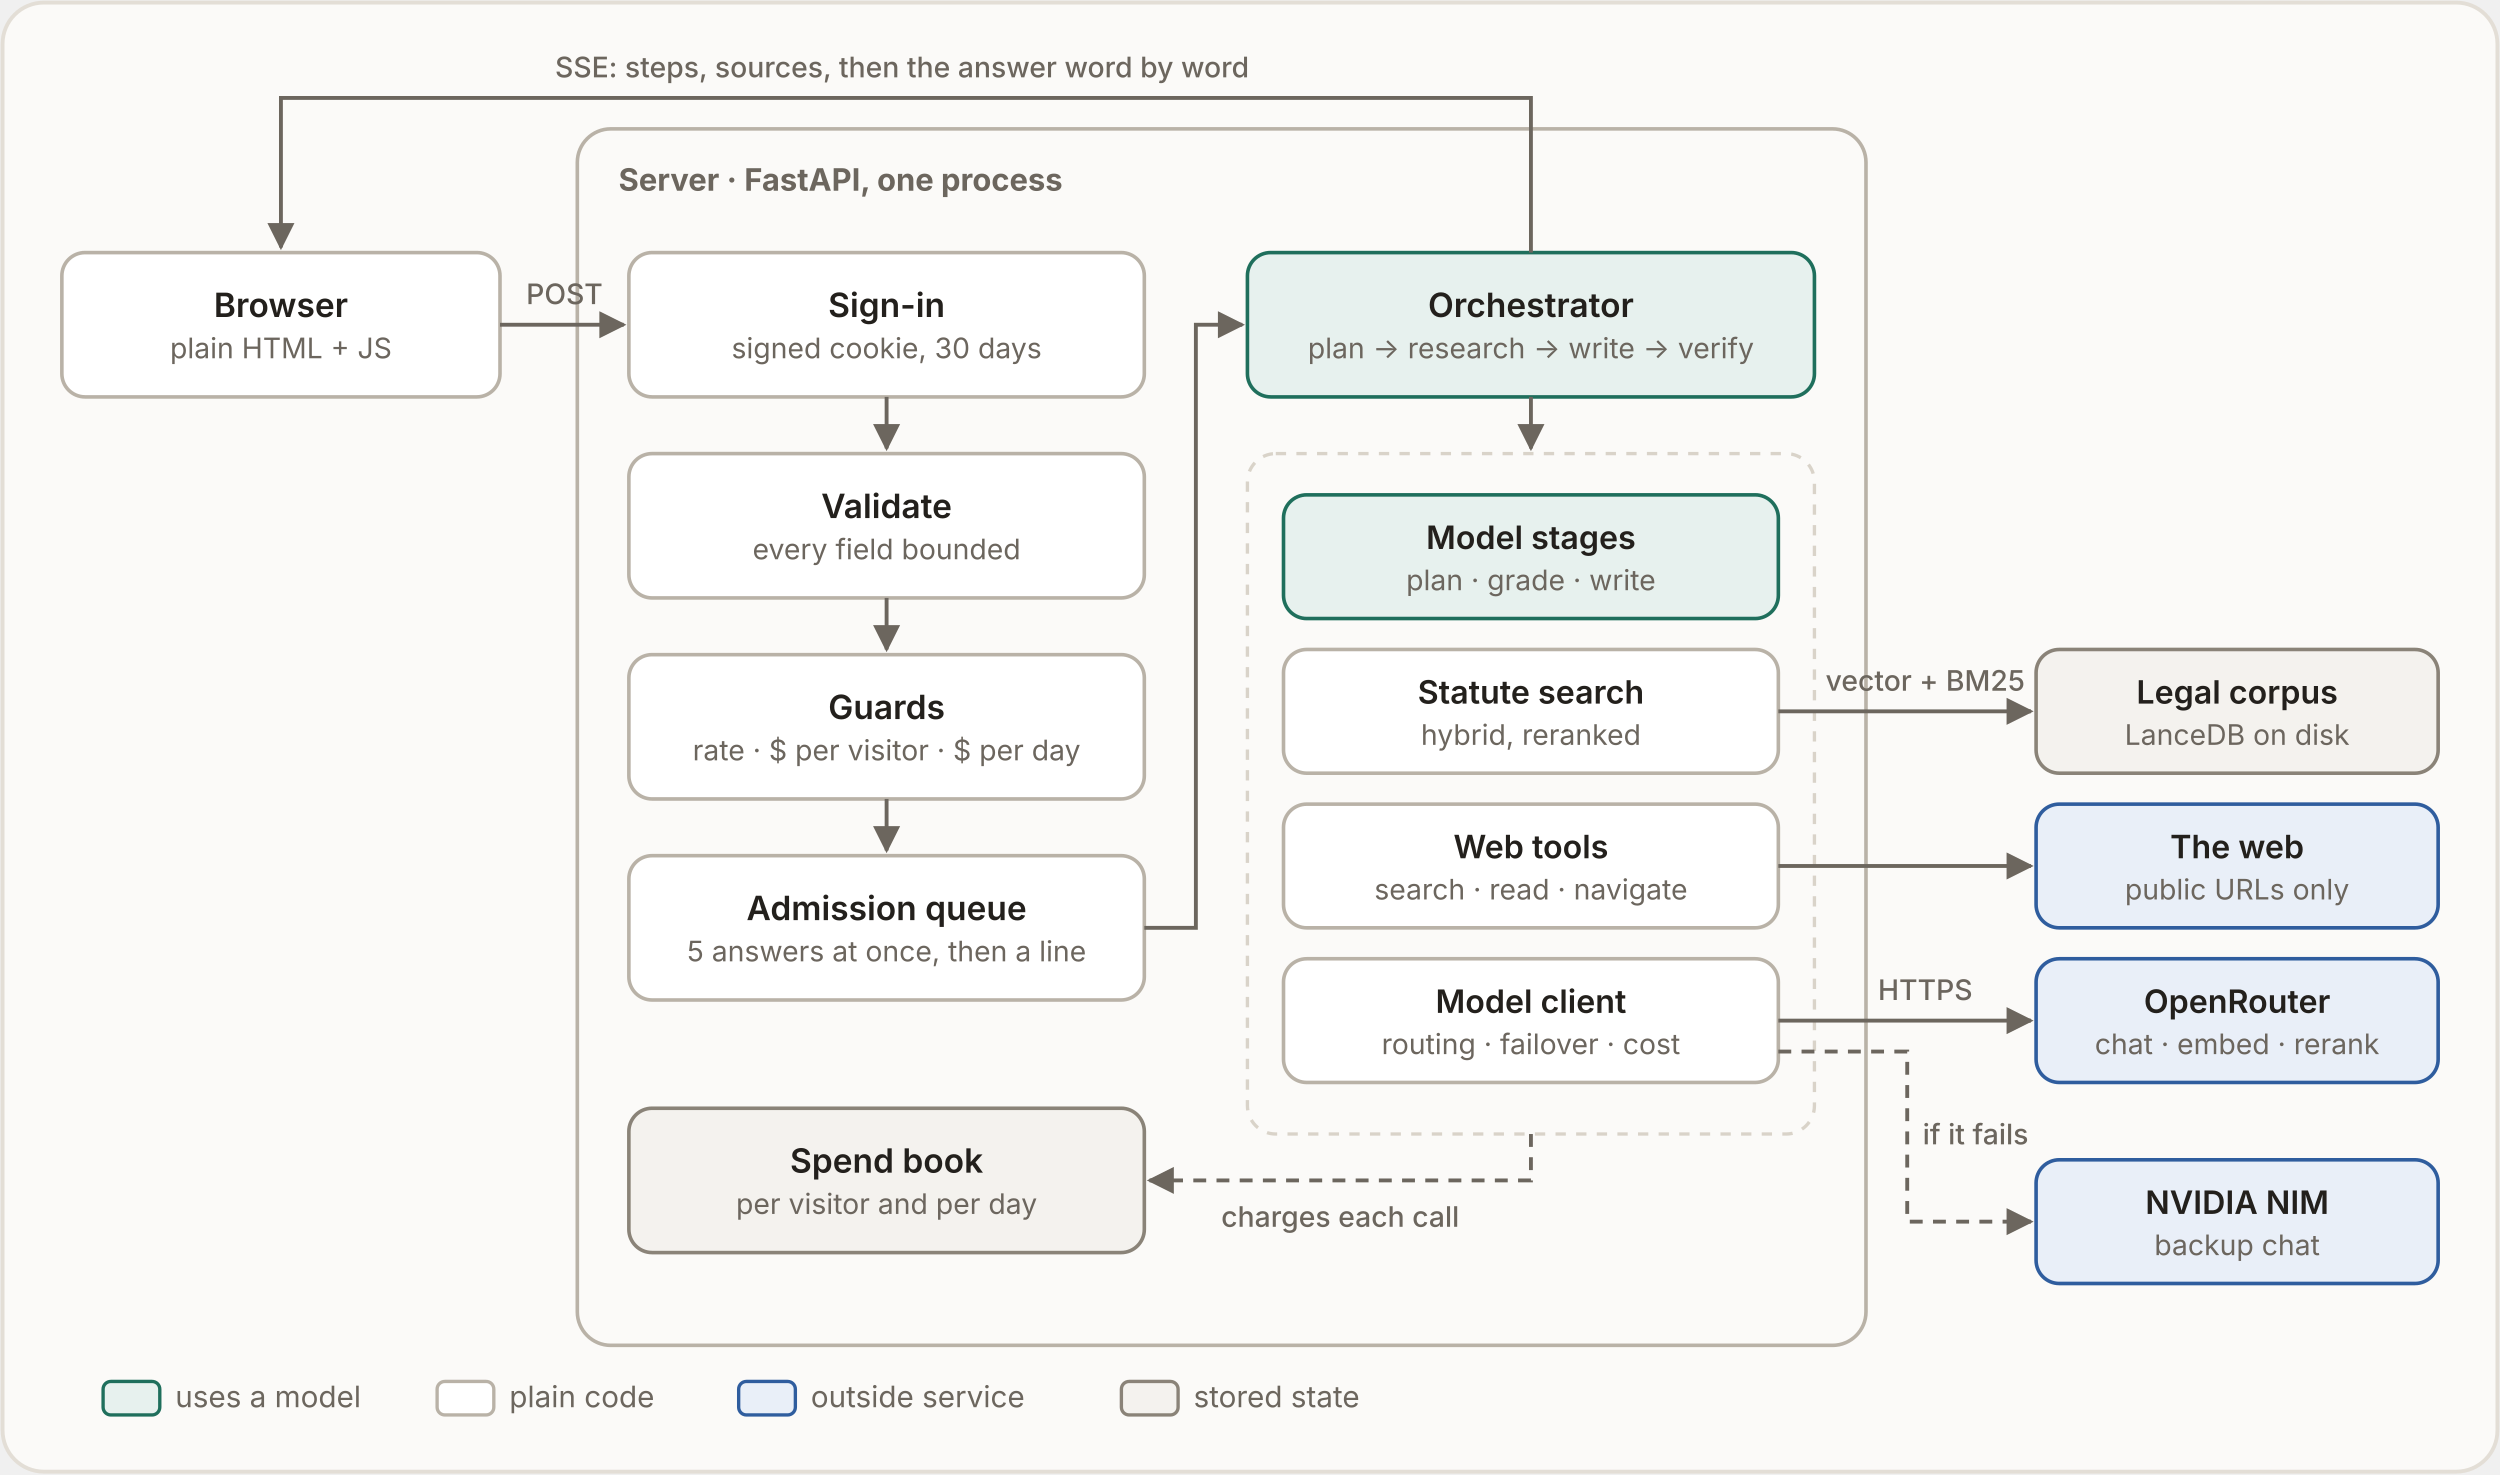
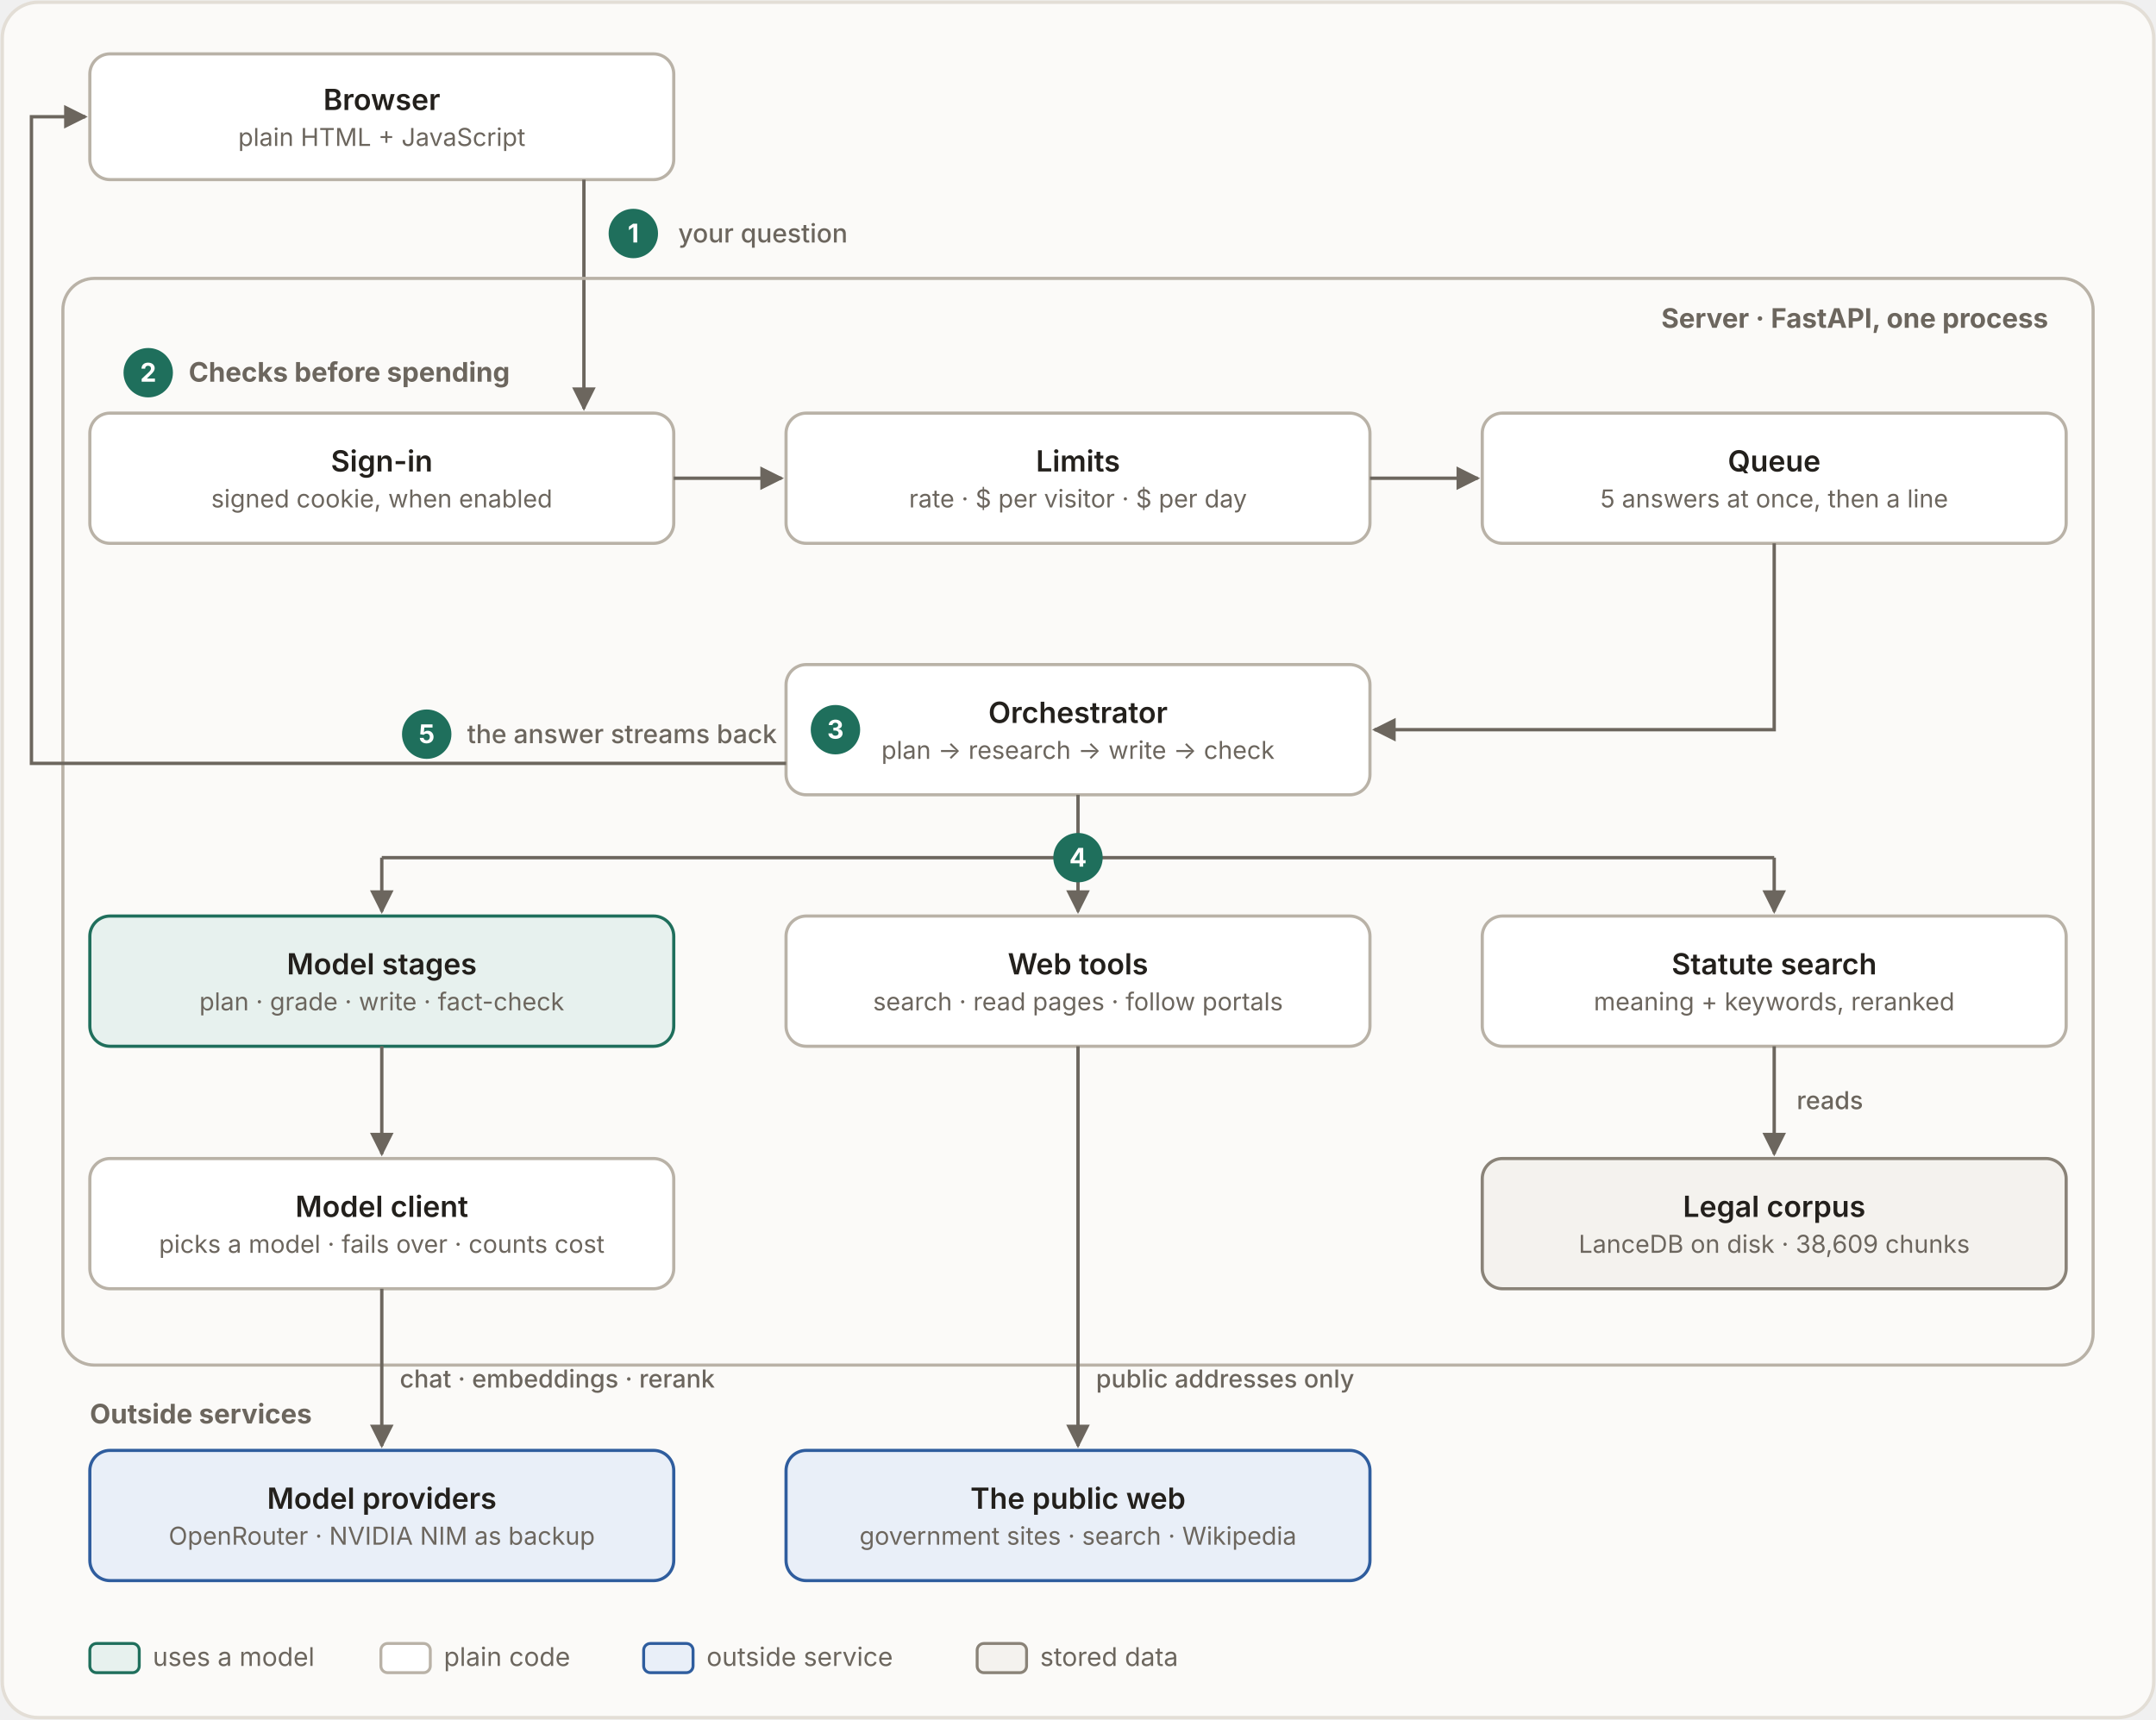
- <svg xmlns="http://www.w3.org/2000/svg" viewBox="0 0 970 572" width="970" height="572" role="img" aria-label="The system: requests pass sign-in, validation, spending guards and a queue before the orchestrator runs a turn and streams it back." font-family="Inter, 'Segoe UI', Helvetica, Arial, sans-serif">
+ <svg xmlns="http://www.w3.org/2000/svg" viewBox="0 0 960 766" width="960" height="766" role="img" aria-label="The system, in order: a question passes sign-in, spending limits and a queue; the orchestrator runs one turn using model stages, web tools and statute search; the answer streams back." font-family="Inter, 'Segoe UI', Helvetica, Arial, sans-serif">
  <defs>
    <marker id="head-ink" viewBox="0 0 10 10" refX="9" refY="5" markerWidth="7" markerHeight="7" orient="auto-start-reverse">
      <path d="M0,0 L10,5 L0,10 z" fill="#6c665e" />
    </marker>
    <marker id="head-deep" viewBox="0 0 10 10" refX="9" refY="5" markerWidth="7" markerHeight="7" orient="auto-start-reverse">
      <path d="M0,0 L10,5 L0,10 z" fill="#7a5ea8" />
    </marker>
    <marker id="head-safety" viewBox="0 0 10 10" refX="9" refY="5" markerWidth="7" markerHeight="7" orient="auto-start-reverse">
      <path d="M0,0 L10,5 L0,10 z" fill="#b3261e" />
    </marker>
    <marker id="head-api" viewBox="0 0 10 10" refX="9" refY="5" markerWidth="7" markerHeight="7" orient="auto-start-reverse">
      <path d="M0,0 L10,5 L0,10 z" fill="#2f5d9e" />
    </marker>
  </defs>
-   <rect x="1" y="1" width="968" height="570" rx="16" fill="#fbfaf8" stroke="#e3ded6" stroke-width="1.5" />
-   <g transform="translate(0 26)">
-     <rect x="24" y="72" width="170" height="56" rx="9" fill="#ffffff" stroke="#b9b2a7" stroke-width="1.4" />
-     <text x="109.0" y="97.0" font-size="13" font-weight="620" fill="#23201c" text-anchor="middle">Browser</text>
-     <text x="109.0" y="113.0" font-size="11" font-weight="400" fill="#6c665e" text-anchor="middle">plain HTML + JS</text>
-     <rect x="224" y="24" width="500" height="472" rx="13" fill="none" stroke="#b9b2a7" stroke-width="1.4" />
-     <text x="240" y="48" font-size="12" font-weight="650" fill="#6c665e" text-anchor="start">Server · FastAPI, one process</text>
-     <rect x="244" y="72" width="200" height="56" rx="9" fill="#ffffff" stroke="#b9b2a7" stroke-width="1.4" />
-     <text x="344.0" y="97.0" font-size="13" font-weight="620" fill="#23201c" text-anchor="middle">Sign-in</text>
-     <text x="344.0" y="113.0" font-size="11" font-weight="400" fill="#6c665e" text-anchor="middle">signed cookie, 30 days</text>
-     <rect x="244" y="150" width="200" height="56" rx="9" fill="#ffffff" stroke="#b9b2a7" stroke-width="1.4" />
-     <text x="344.0" y="175.0" font-size="13" font-weight="620" fill="#23201c" text-anchor="middle">Validate</text>
-     <text x="344.0" y="191.0" font-size="11" font-weight="400" fill="#6c665e" text-anchor="middle">every field bounded</text>
-     <rect x="244" y="228" width="200" height="56" rx="9" fill="#ffffff" stroke="#b9b2a7" stroke-width="1.4" />
-     <text x="344.0" y="253.0" font-size="13" font-weight="620" fill="#23201c" text-anchor="middle">Guards</text>
-     <text x="344.0" y="269.0" font-size="11" font-weight="400" fill="#6c665e" text-anchor="middle">rate · $ per visitor · $ per day</text>
-     <rect x="244" y="306" width="200" height="56" rx="9" fill="#ffffff" stroke="#b9b2a7" stroke-width="1.4" />
-     <text x="344.0" y="331.0" font-size="13" font-weight="620" fill="#23201c" text-anchor="middle">Admission queue</text>
-     <text x="344.0" y="347.0" font-size="11" font-weight="400" fill="#6c665e" text-anchor="middle">5 answers at once, then a line</text>
-     <rect x="244" y="404" width="200" height="56" rx="9" fill="#f4f2ee" stroke="#8a8378" stroke-width="1.4" />
-     <text x="344.0" y="429.0" font-size="13" font-weight="620" fill="#23201c" text-anchor="middle">Spend book</text>
-     <text x="344.0" y="445.0" font-size="11" font-weight="400" fill="#6c665e" text-anchor="middle">per visitor and per day</text>
-     <polyline points="344,128 344,148" fill="none" stroke="#6c665e" stroke-width="1.5" marker-end="url(#head-ink)" />
-     <polyline points="344,206 344,226" fill="none" stroke="#6c665e" stroke-width="1.5" marker-end="url(#head-ink)" />
-     <polyline points="344,284 344,304" fill="none" stroke="#6c665e" stroke-width="1.5" marker-end="url(#head-ink)" />
-     <polyline points="194,100 242,100" fill="none" stroke="#6c665e" stroke-width="1.5" marker-end="url(#head-ink)" />
-     <text x="219" y="92" font-size="11" font-weight="500" fill="#6c665e" text-anchor="middle">POST</text>
-     <rect x="484" y="72" width="220" height="56" rx="9" fill="#e7f1ee" stroke="#1f6f5c" stroke-width="1.4" />
-     <text x="594.0" y="97.0" font-size="13" font-weight="620" fill="#23201c" text-anchor="middle">Orchestrator</text>
-     <text x="594.0" y="113.0" font-size="11" font-weight="400" fill="#6c665e" text-anchor="middle">plan → research → write → verify</text>
-     <polyline points="444,334 464,334 464,100 482,100" fill="none" stroke="#6c665e" stroke-width="1.5" marker-end="url(#head-ink)" />
-     <rect x="484" y="150" width="220" height="264" rx="11" fill="none" stroke="#d9d3c9" stroke-width="1.3" stroke-dasharray="4 4" />
-     <polyline points="594,128 594,148" fill="none" stroke="#6c665e" stroke-width="1.5" marker-end="url(#head-ink)" />
-     <rect x="498" y="166" width="192" height="48" rx="9" fill="#e7f1ee" stroke="#1f6f5c" stroke-width="1.4" />
-     <text x="594.0" y="187.0" font-size="12.5" font-weight="620" fill="#23201c" text-anchor="middle">Model stages</text>
-     <text x="594.0" y="203.0" font-size="11" font-weight="400" fill="#6c665e" text-anchor="middle">plan · grade · write</text>
-     <rect x="498" y="226" width="192" height="48" rx="9" fill="#ffffff" stroke="#b9b2a7" stroke-width="1.4" />
-     <text x="594.0" y="247.0" font-size="12.5" font-weight="620" fill="#23201c" text-anchor="middle">Statute search</text>
-     <text x="594.0" y="263.0" font-size="11" font-weight="400" fill="#6c665e" text-anchor="middle">hybrid, reranked</text>
-     <rect x="498" y="286" width="192" height="48" rx="9" fill="#ffffff" stroke="#b9b2a7" stroke-width="1.4" />
-     <text x="594.0" y="307.0" font-size="12.5" font-weight="620" fill="#23201c" text-anchor="middle">Web tools</text>
-     <text x="594.0" y="323.0" font-size="11" font-weight="400" fill="#6c665e" text-anchor="middle">search · read · navigate</text>
-     <rect x="498" y="346" width="192" height="48" rx="9" fill="#ffffff" stroke="#b9b2a7" stroke-width="1.4" />
-     <text x="594.0" y="367.0" font-size="12.5" font-weight="620" fill="#23201c" text-anchor="middle">Model client</text>
-     <text x="594.0" y="383.0" font-size="11" font-weight="400" fill="#6c665e" text-anchor="middle">routing · failover · cost</text>
-     <polyline points="594,72 594,12 109,12 109,70" fill="none" stroke="#6c665e" stroke-width="1.5" marker-end="url(#head-ink)" />
-     <text x="350" y="4" font-size="11" font-weight="500" fill="#6c665e" text-anchor="middle">SSE: steps, sources, then the answer word by word</text>
-     <rect x="790" y="226" width="156" height="48" rx="9" fill="#f4f2ee" stroke="#8a8378" stroke-width="1.4" />
-     <text x="868.0" y="247.0" font-size="12.5" font-weight="620" fill="#23201c" text-anchor="middle">Legal corpus</text>
-     <text x="868.0" y="263.0" font-size="11" font-weight="400" fill="#6c665e" text-anchor="middle">LanceDB on disk</text>
-     <rect x="790" y="286" width="156" height="48" rx="9" fill="#e9eff8" stroke="#2f5d9e" stroke-width="1.4" />
-     <text x="868.0" y="307.0" font-size="12.5" font-weight="620" fill="#23201c" text-anchor="middle">The web</text>
-     <text x="868.0" y="323.0" font-size="11" font-weight="400" fill="#6c665e" text-anchor="middle">public URLs only</text>
-     <rect x="790" y="346" width="156" height="48" rx="9" fill="#e9eff8" stroke="#2f5d9e" stroke-width="1.4" />
-     <text x="868.0" y="367.0" font-size="12.5" font-weight="620" fill="#23201c" text-anchor="middle">OpenRouter</text>
-     <text x="868.0" y="383.0" font-size="11" font-weight="400" fill="#6c665e" text-anchor="middle">chat · embed · rerank</text>
-     <rect x="790" y="424" width="156" height="48" rx="9" fill="#e9eff8" stroke="#2f5d9e" stroke-width="1.4" />
-     <text x="868.0" y="445.0" font-size="12.5" font-weight="620" fill="#23201c" text-anchor="middle">NVIDIA NIM</text>
-     <text x="868.0" y="461.0" font-size="11" font-weight="400" fill="#6c665e" text-anchor="middle">backup chat</text>
-     <polyline points="690,250 788,250" fill="none" stroke="#6c665e" stroke-width="1.5" marker-end="url(#head-ink)" />
-     <text x="747" y="242" font-size="11" font-weight="500" fill="#6c665e" text-anchor="middle">vector + BM25</text>
-     <polyline points="690,310 788,310" fill="none" stroke="#6c665e" stroke-width="1.5" marker-end="url(#head-ink)" />
-     <polyline points="690,370 788,370" fill="none" stroke="#6c665e" stroke-width="1.5" marker-end="url(#head-ink)" />
-     <text x="747" y="362" font-size="11" font-weight="500" fill="#6c665e" text-anchor="middle">HTTPS</text>
-     <polyline points="690,382 740,382 740,448 788,448" fill="none" stroke="#6c665e" stroke-width="1.5" stroke-dasharray="5 4" marker-end="url(#head-ink)" />
-     <text x="746" y="418" font-size="11" font-weight="500" fill="#6c665e" text-anchor="start">if it fails</text>
-     <polyline points="594,414 594,432 446,432" fill="none" stroke="#6c665e" stroke-width="1.5" stroke-dasharray="5 4" marker-end="url(#head-ink)" />
-     <text x="520" y="450" font-size="11" font-weight="500" fill="#6c665e" text-anchor="middle">charges each call</text>
-     <rect x="40" y="510" width="22" height="13" rx="3" fill="#e7f1ee" stroke="#1f6f5c" stroke-width="1.3" />
-     <text x="68" y="520" font-size="11.5" font-weight="400" fill="#6c665e" text-anchor="start">uses a model</text>
-     <rect x="169.6" y="510" width="22" height="13" rx="3" fill="#ffffff" stroke="#b9b2a7" stroke-width="1.3" />
-     <text x="197.6" y="520" font-size="11.5" font-weight="400" fill="#6c665e" text-anchor="start">plain code</text>
-     <rect x="286.6" y="510" width="22" height="13" rx="3" fill="#e9eff8" stroke="#2f5d9e" stroke-width="1.3" />
-     <text x="314.6" y="520" font-size="11.5" font-weight="400" fill="#6c665e" text-anchor="start">outside service</text>
-     <rect x="435.1" y="510" width="22" height="13" rx="3" fill="#f4f2ee" stroke="#8a8378" stroke-width="1.3" />
-     <text x="463.1" y="520" font-size="11.5" font-weight="400" fill="#6c665e" text-anchor="start">stored state</text>
+   <rect x="1" y="1" width="958" height="764" rx="16" fill="#fbfaf8" stroke="#e3ded6" stroke-width="1.5" />
+   <g transform="translate(0 0)">
+     <rect x="40" y="24" width="260" height="56" rx="9" fill="#ffffff" stroke="#b9b2a7" stroke-width="1.4" />
+     <text x="170.0" y="49.0" font-size="13" font-weight="620" fill="#23201c" text-anchor="middle">Browser</text>
+     <text x="170.0" y="65.0" font-size="11" font-weight="400" fill="#6c665e" text-anchor="middle">plain HTML + JavaScript</text>
+     <polyline points="260,80 260,182" fill="none" stroke="#6c665e" stroke-width="1.5" marker-end="url(#head-ink)" />
+     <circle cx="282" cy="104" r="11" fill="#1f6f5c" />
+     <text x="282" y="108" font-size="11.5" font-weight="700" fill="#ffffff" text-anchor="middle">1</text>
+     <text x="302" y="108" font-size="11.5" font-weight="500" fill="#6c665e" text-anchor="start">your question</text>
+     <rect x="28" y="124" width="904" height="484" rx="14" fill="none" stroke="#b9b2a7" stroke-width="1.4" />
+     <text x="912" y="146" font-size="12" font-weight="650" fill="#6c665e" text-anchor="end">Server · FastAPI, one process</text>
+     <circle cx="66" cy="166" r="11" fill="#1f6f5c" />
+     <text x="66" y="170" font-size="11.5" font-weight="700" fill="#ffffff" text-anchor="middle">2</text>
+     <text x="84" y="170" font-size="12" font-weight="650" fill="#6c665e" text-anchor="start">Checks before spending</text>
+     <rect x="40" y="184" width="260" height="58" rx="9" fill="#ffffff" stroke="#b9b2a7" stroke-width="1.4" />
+     <text x="170.0" y="210.0" font-size="13" font-weight="620" fill="#23201c" text-anchor="middle">Sign-in</text>
+     <text x="170.0" y="226.0" font-size="11" font-weight="400" fill="#6c665e" text-anchor="middle">signed cookie, when enabled</text>
+     <rect x="350" y="184" width="260" height="58" rx="9" fill="#ffffff" stroke="#b9b2a7" stroke-width="1.4" />
+     <text x="480.0" y="210.0" font-size="13" font-weight="620" fill="#23201c" text-anchor="middle">Limits</text>
+     <text x="480.0" y="226.0" font-size="11" font-weight="400" fill="#6c665e" text-anchor="middle">rate · $ per visitor · $ per day</text>
+     <rect x="660" y="184" width="260" height="58" rx="9" fill="#ffffff" stroke="#b9b2a7" stroke-width="1.4" />
+     <text x="790.0" y="210.0" font-size="13" font-weight="620" fill="#23201c" text-anchor="middle">Queue</text>
+     <text x="790.0" y="226.0" font-size="11" font-weight="400" fill="#6c665e" text-anchor="middle">5 answers at once, then a line</text>
+     <polyline points="300,213 348,213" fill="none" stroke="#6c665e" stroke-width="1.5" marker-end="url(#head-ink)" />
+     <polyline points="610,213 658,213" fill="none" stroke="#6c665e" stroke-width="1.5" marker-end="url(#head-ink)" />
+     <rect x="350" y="296" width="260" height="58" rx="9" fill="#ffffff" stroke="#b9b2a7" stroke-width="1.4" />
+     <text x="480.0" y="322.0" font-size="13" font-weight="620" fill="#23201c" text-anchor="middle">Orchestrator</text>
+     <text x="480.0" y="338.0" font-size="11" font-weight="400" fill="#6c665e" text-anchor="middle">plan → research → write → check</text>
+     <circle cx="372" cy="325" r="11" fill="#1f6f5c" />
+     <text x="372" y="329" font-size="11.5" font-weight="700" fill="#ffffff" text-anchor="middle">3</text>
+     <polyline points="790.0,242 790.0,325 612,325" fill="none" stroke="#6c665e" stroke-width="1.5" marker-end="url(#head-ink)" />
+     <polyline points="480.0,354 480.0,382" fill="none" stroke="#6c665e" stroke-width="1.5" />
+     <polyline points="170.0,382 790.0,382" fill="none" stroke="#6c665e" stroke-width="1.5" />
+     <polyline points="170.0,382 170.0,406" fill="none" stroke="#6c665e" stroke-width="1.5" marker-end="url(#head-ink)" />
+     <polyline points="480.0,382 480.0,406" fill="none" stroke="#6c665e" stroke-width="1.5" marker-end="url(#head-ink)" />
+     <polyline points="790.0,382 790.0,406" fill="none" stroke="#6c665e" stroke-width="1.5" marker-end="url(#head-ink)" />
+     <circle cx="480.0" cy="382" r="11" fill="#1f6f5c" />
+     <text x="480.0" y="386" font-size="11.5" font-weight="700" fill="#ffffff" text-anchor="middle">4</text>
+     <rect x="40" y="408" width="260" height="58" rx="9" fill="#e7f1ee" stroke="#1f6f5c" stroke-width="1.4" />
+     <text x="170.0" y="434.0" font-size="13" font-weight="620" fill="#23201c" text-anchor="middle">Model stages</text>
+     <text x="170.0" y="450.0" font-size="11" font-weight="400" fill="#6c665e" text-anchor="middle">plan · grade · write · fact-check</text>
+     <rect x="350" y="408" width="260" height="58" rx="9" fill="#ffffff" stroke="#b9b2a7" stroke-width="1.4" />
+     <text x="480.0" y="434.0" font-size="13" font-weight="620" fill="#23201c" text-anchor="middle">Web tools</text>
+     <text x="480.0" y="450.0" font-size="11" font-weight="400" fill="#6c665e" text-anchor="middle">search · read pages · follow portals</text>
+     <rect x="660" y="408" width="260" height="58" rx="9" fill="#ffffff" stroke="#b9b2a7" stroke-width="1.4" />
+     <text x="790.0" y="434.0" font-size="13" font-weight="620" fill="#23201c" text-anchor="middle">Statute search</text>
+     <text x="790.0" y="450.0" font-size="11" font-weight="400" fill="#6c665e" text-anchor="middle">meaning + keywords, reranked</text>
+     <rect x="40" y="516" width="260" height="58" rx="9" fill="#ffffff" stroke="#b9b2a7" stroke-width="1.4" />
+     <text x="170.0" y="542.0" font-size="13" font-weight="620" fill="#23201c" text-anchor="middle">Model client</text>
+     <text x="170.0" y="558.0" font-size="11" font-weight="400" fill="#6c665e" text-anchor="middle">picks a model · fails over · counts cost</text>
+     <rect x="660" y="516" width="260" height="58" rx="9" fill="#f4f2ee" stroke="#8a8378" stroke-width="1.4" />
+     <text x="790.0" y="542.0" font-size="13" font-weight="620" fill="#23201c" text-anchor="middle">Legal corpus</text>
+     <text x="790.0" y="558.0" font-size="11" font-weight="400" fill="#6c665e" text-anchor="middle">LanceDB on disk · 38,609 chunks</text>
+     <polyline points="170.0,466 170.0,514" fill="none" stroke="#6c665e" stroke-width="1.5" marker-end="url(#head-ink)" />
+     <polyline points="790.0,466 790.0,514" fill="none" stroke="#6c665e" stroke-width="1.5" marker-end="url(#head-ink)" />
+     <text x="800.0" y="494" font-size="11" font-weight="500" fill="#6c665e" text-anchor="start">reads</text>
+     <polyline points="350,340 14,340 14,52 38,52" fill="none" stroke="#6c665e" stroke-width="1.5" marker-end="url(#head-ink)" />
+     <circle cx="190" cy="327" r="11" fill="#1f6f5c" />
+     <text x="190" y="331" font-size="11.5" font-weight="700" fill="#ffffff" text-anchor="middle">5</text>
+     <text x="208" y="331" font-size="11.5" font-weight="500" fill="#6c665e" text-anchor="start">the answer streams back</text>
+     <text x="40" y="634" font-size="12" font-weight="650" fill="#6c665e" text-anchor="start">Outside services</text>
+     <rect x="40" y="646" width="260" height="58" rx="9" fill="#e9eff8" stroke="#2f5d9e" stroke-width="1.4" />
+     <text x="170.0" y="672.0" font-size="13" font-weight="620" fill="#23201c" text-anchor="middle">Model providers</text>
+     <text x="170.0" y="688.0" font-size="11" font-weight="400" fill="#6c665e" text-anchor="middle">OpenRouter · NVIDIA NIM as backup</text>
+     <rect x="350" y="646" width="260" height="58" rx="9" fill="#e9eff8" stroke="#2f5d9e" stroke-width="1.4" />
+     <text x="480.0" y="672.0" font-size="13" font-weight="620" fill="#23201c" text-anchor="middle">The public web</text>
+     <text x="480.0" y="688.0" font-size="11" font-weight="400" fill="#6c665e" text-anchor="middle">government sites · search · Wikipedia</text>
+     <polyline points="170.0,574 170.0,644" fill="none" stroke="#6c665e" stroke-width="1.5" marker-end="url(#head-ink)" />
+     <text x="178.0" y="618" font-size="11" font-weight="500" fill="#6c665e" text-anchor="start">chat · embeddings · rerank</text>
+     <polyline points="480.0,466 480.0,644" fill="none" stroke="#6c665e" stroke-width="1.5" marker-end="url(#head-ink)" />
+     <text x="488.0" y="618" font-size="11" font-weight="500" fill="#6c665e" text-anchor="start">public addresses only</text>
+     <rect x="40" y="732" width="22" height="13" rx="3" fill="#e7f1ee" stroke="#1f6f5c" stroke-width="1.3" />
+     <text x="68" y="742" font-size="11.5" font-weight="400" fill="#6c665e" text-anchor="start">uses a model</text>
+     <rect x="169.6" y="732" width="22" height="13" rx="3" fill="#ffffff" stroke="#b9b2a7" stroke-width="1.3" />
+     <text x="197.6" y="742" font-size="11.5" font-weight="400" fill="#6c665e" text-anchor="start">plain code</text>
+     <rect x="286.6" y="732" width="22" height="13" rx="3" fill="#e9eff8" stroke="#2f5d9e" stroke-width="1.3" />
+     <text x="314.6" y="742" font-size="11.5" font-weight="400" fill="#6c665e" text-anchor="start">outside service</text>
+     <rect x="435.1" y="732" width="22" height="13" rx="3" fill="#f4f2ee" stroke="#8a8378" stroke-width="1.3" />
+     <text x="463.1" y="742" font-size="11.5" font-weight="400" fill="#6c665e" text-anchor="start">stored data</text>
  </g>
</svg>
